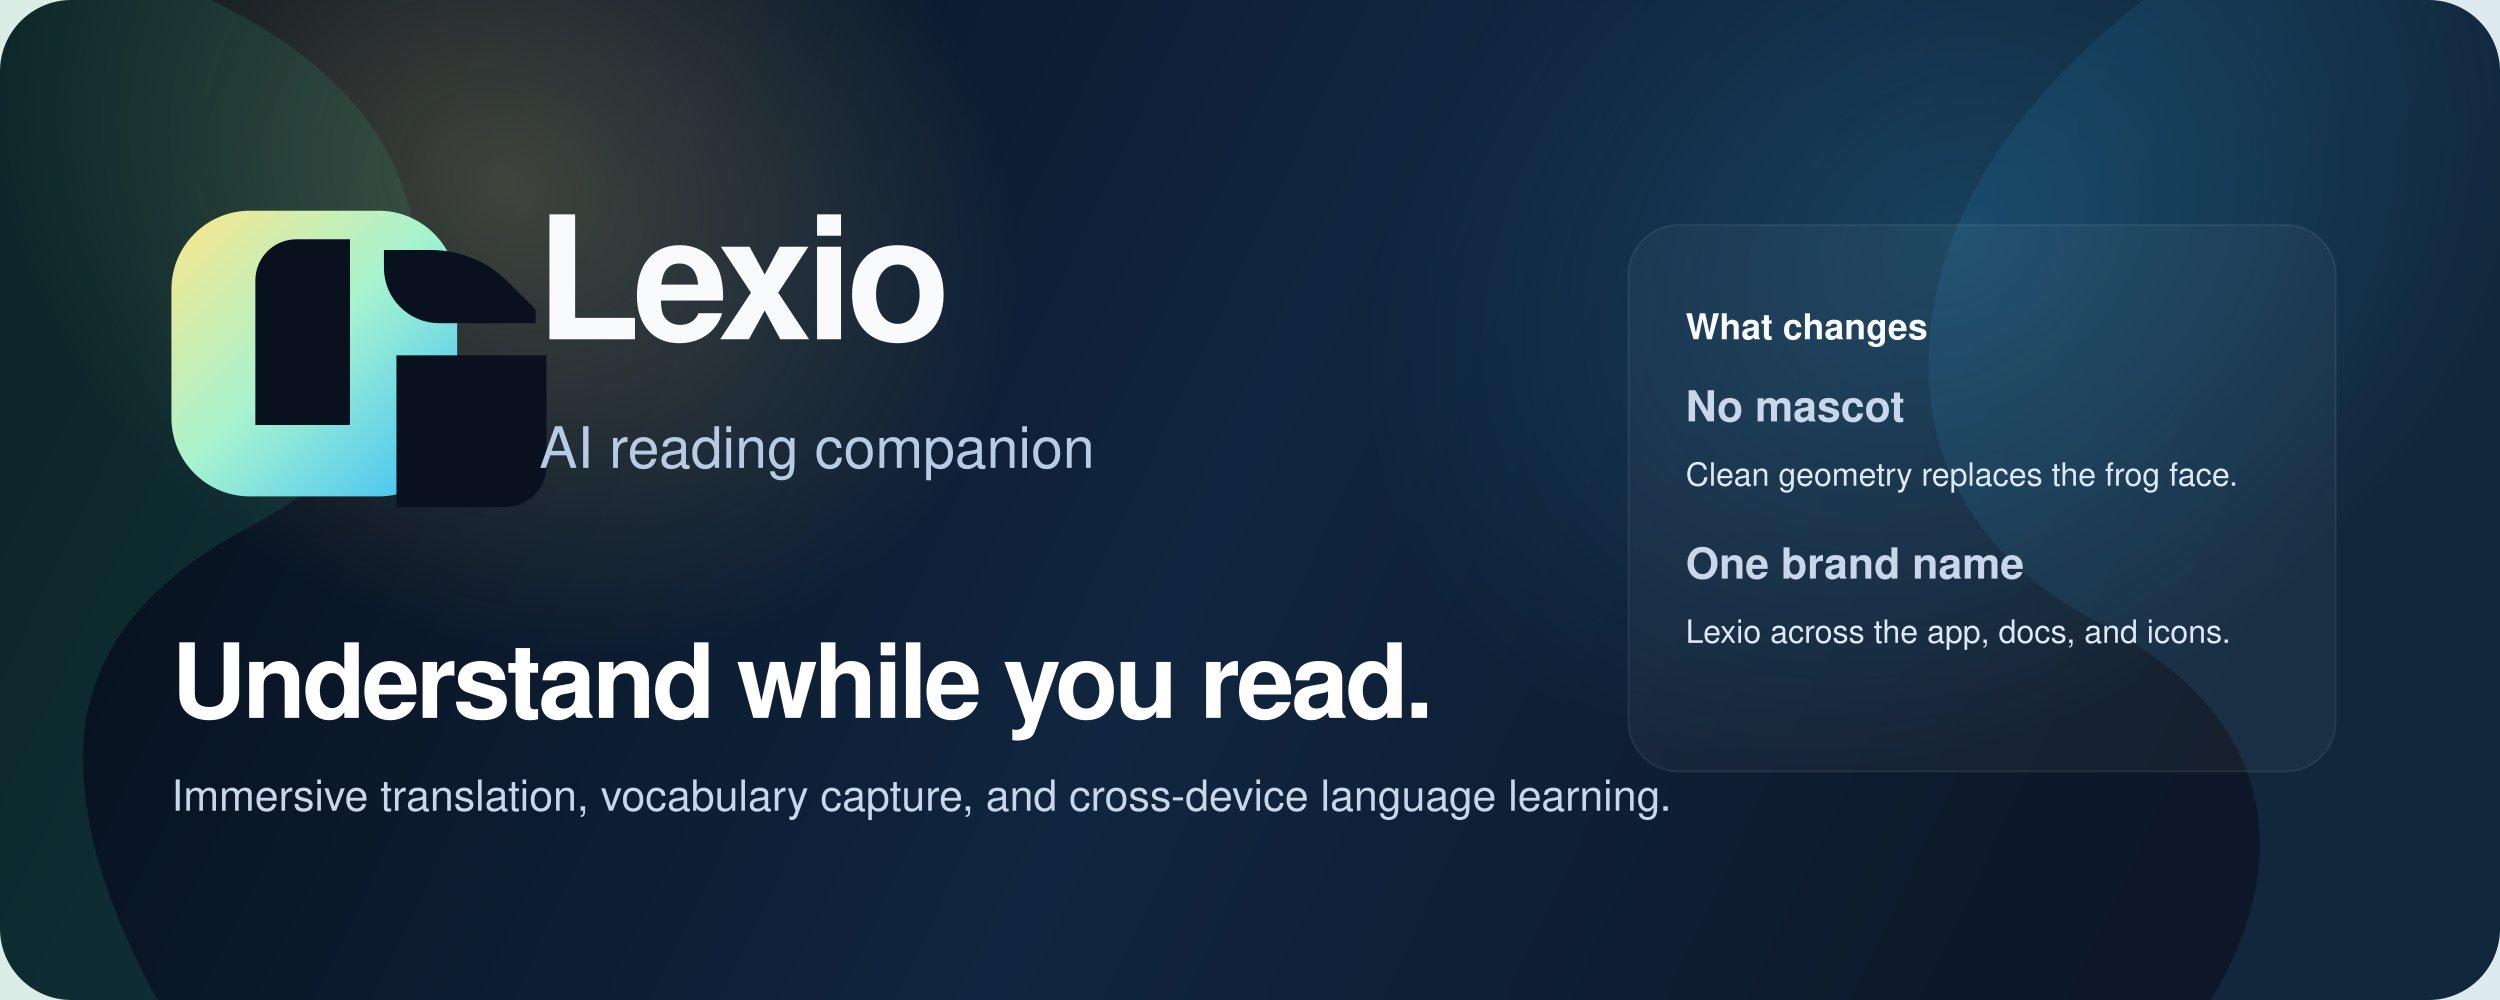
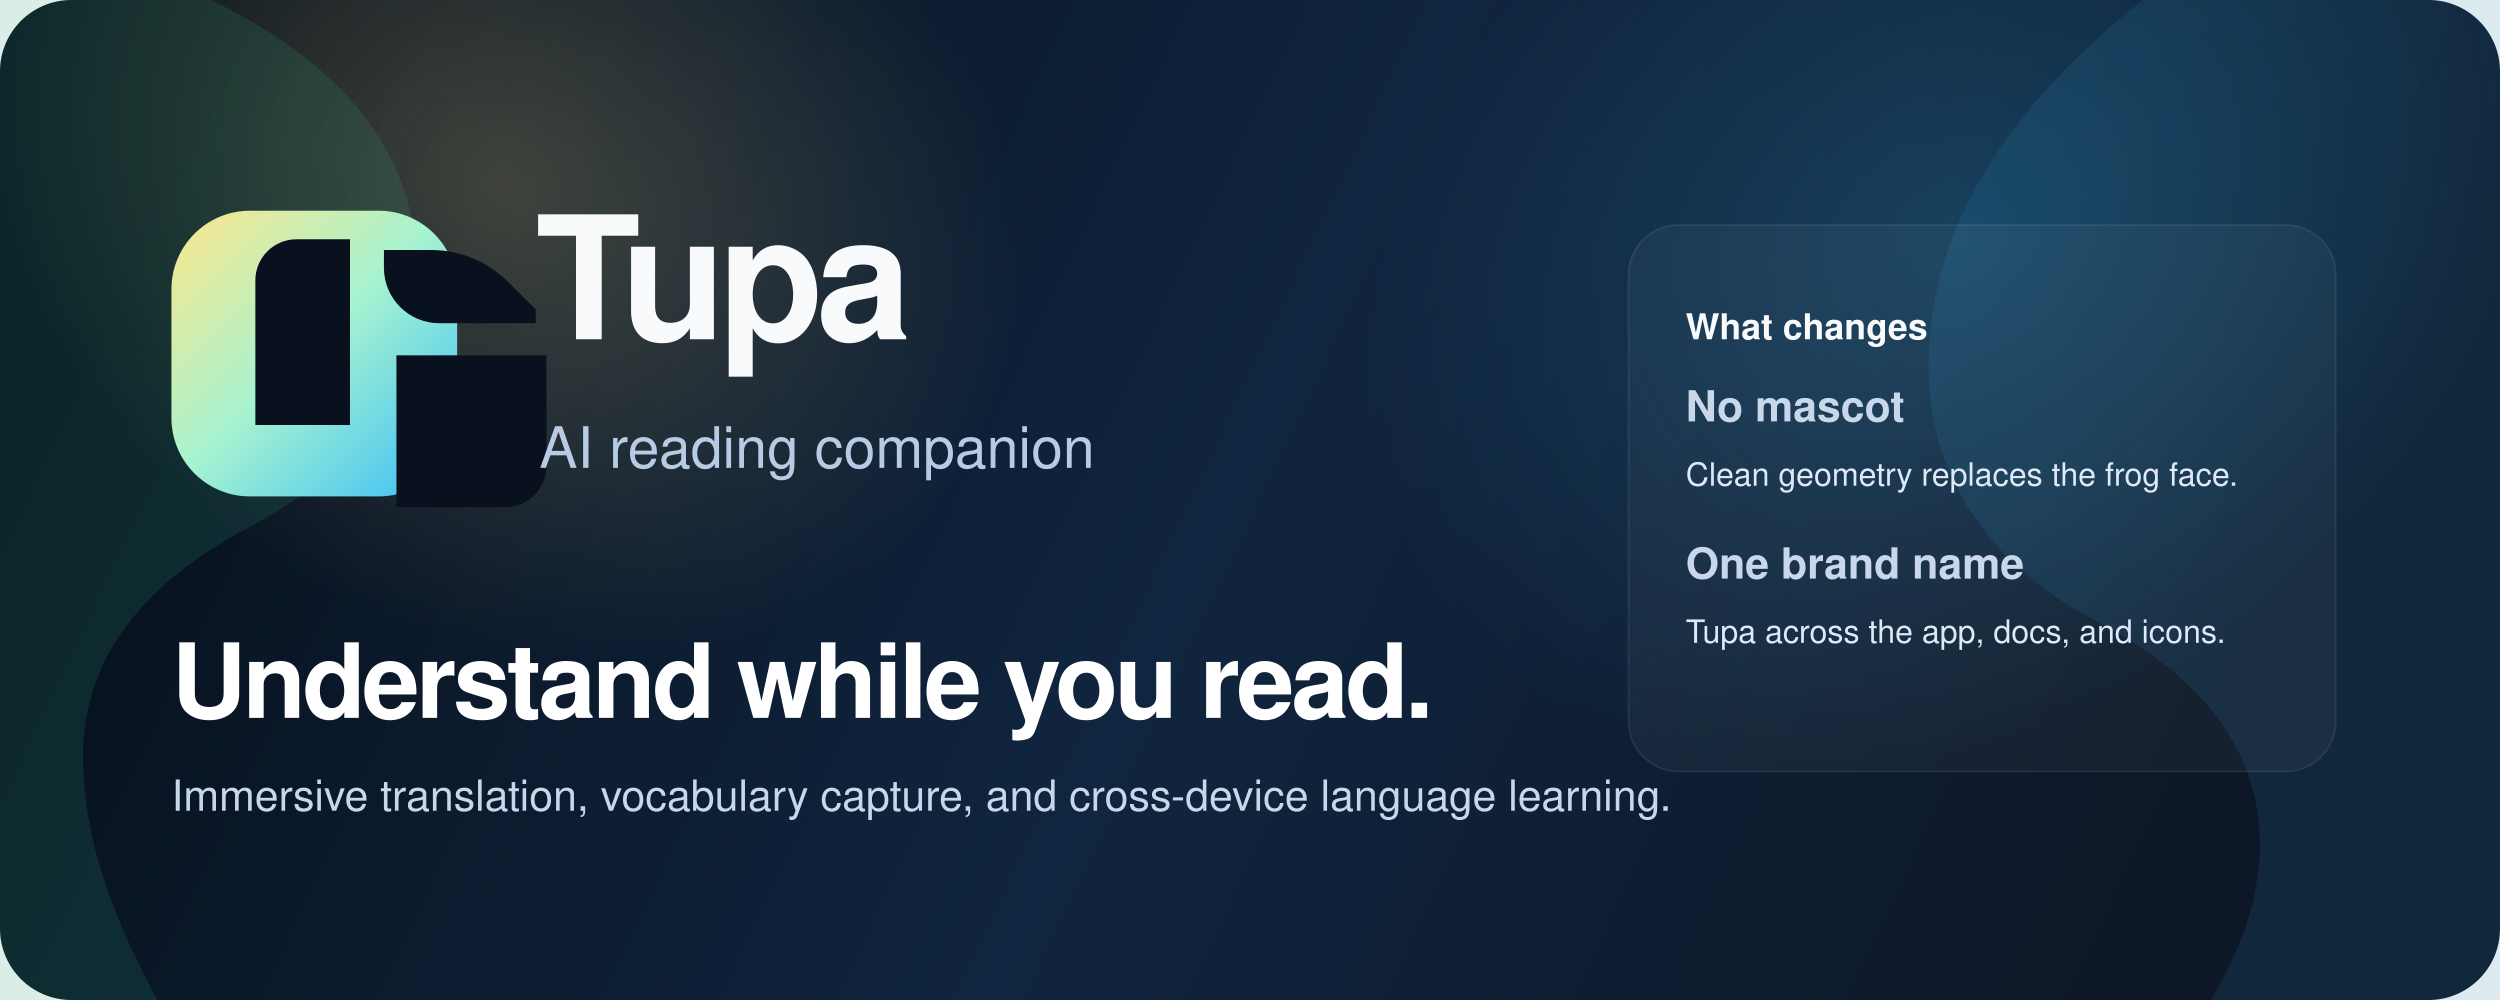
<svg xmlns="http://www.w3.org/2000/svg" width="1400" height="560" viewBox="0 0 1400 560" fill="none">
  <defs>
    <linearGradient id="bg" x1="112" y1="44" x2="1184" y2="552" gradientUnits="userSpaceOnUse">
      <stop stop-color="#07101C" />
      <stop offset="0.52" stop-color="#10253F" />
      <stop offset="1" stop-color="#0D1727" />
    </linearGradient>
    <radialGradient id="glowA" cx="0" cy="0" r="1" gradientUnits="userSpaceOnUse" gradientTransform="translate(283 103) rotate(32.8991) scale(302.3 248.998)">
      <stop stop-color="#FDE68A" stop-opacity="0.22" />
      <stop offset="1" stop-color="#FDE68A" stop-opacity="0" />
    </radialGradient>
    <radialGradient id="glowB" cx="0" cy="0" r="1" gradientUnits="userSpaceOnUse" gradientTransform="translate(1092 133) rotate(146.169) scale(352.918 270.822)">
      <stop stop-color="#38BDF8" stop-opacity="0.22" />
      <stop offset="1" stop-color="#38BDF8" stop-opacity="0" />
    </radialGradient>
    <linearGradient id="mark-bg" x1="0" y1="0" x2="160" y2="160" gradientUnits="userSpaceOnUse">
      <stop stop-color="#FDE68A" />
      <stop offset="0.48" stop-color="#A7F3D0" />
      <stop offset="1" stop-color="#38BDF8" />
    </linearGradient>
  </defs>
  <rect width="1400" height="560" rx="40" fill="url(#bg)" />
  <rect width="1400" height="560" rx="40" fill="url(#glowA)" />
  <rect width="1400" height="560" rx="40" fill="url(#glowB)" />
  <path d="M118 0C198.081 38.696 234 90.651 234 155C234 224.329 194.013 266.271 139 295.5C90.5 321.279 46.5 360.5 46.5 424C46.5 467.212 61.43 510.538 88 560H0V0H118Z" fill="#34D399" fill-opacity="0.12" />
  <path d="M1200 0C1114.52 67.562 1080 137.191 1080 205C1080 270.792 1118 318.617 1174 348C1221.78 373.08 1265.5 411 1265.5 473.5C1265.5 502.454 1255.08 531.651 1238 560H1400V0H1200Z" fill="#38BDF8" fill-opacity="0.1" />
  <g transform="translate(96 118)">
    <rect width="160" height="160" rx="44" fill="url(#mark-bg)" />
    <path d="M47 39C47 26.297 57.297 16 70 16H100V120H47V39Z" fill="#08111D" />
    <path d="M126 22H145.391C161.566 22 177.078 28.424 188.526 39.87L204 55.343V63H150C132.879 63 119 49.121 119 32V22H126Z" fill="#08111D" />
    <path d="M126 81H210V143C210 155.703 199.703 166 187 166H126V81Z" fill="#08111D" />
  </g>
-   <text x="300" y="190" fill="#F8FAFC" font-family="Helvetica, Arial, sans-serif" font-size="96" font-weight="800" letter-spacing="-4">Lexio</text>
+   <text x="300" y="190" fill="#F8FAFC" font-family="Helvetica, Arial, sans-serif" font-size="96" font-weight="800" letter-spacing="-4">Tupa</text>
  <text x="302" y="262" fill="#B7CCE4" font-family="Helvetica, Arial, sans-serif" font-size="32" font-weight="500">AI reading companion</text>
  <text x="96" y="402" fill="#FFFFFF" font-family="Helvetica, Arial, sans-serif" font-size="58" font-weight="780" letter-spacing="-2">Understand while you read.</text>
  <text x="96" y="454" fill="#C8D7EA" font-family="Helvetica, Arial, sans-serif" font-size="24" font-weight="500">Immersive translation, vocabulary capture, and cross-device language learning.</text>
  <g transform="translate(912 126)">
    <rect width="396" height="306" rx="28" fill="rgba(255,255,255,0.04)" stroke="rgba(255,255,255,0.08)" />
    <text x="32" y="64" fill="#F8FAFC" font-family="Helvetica, Arial, sans-serif" font-size="20" font-weight="700">What changes</text>
    <text x="32" y="110" fill="#C8D7EA" font-family="Helvetica, Arial, sans-serif" font-size="24" font-weight="600">No mascot</text>
    <text x="32" y="146" fill="#DDE9F7" font-family="Helvetica, Arial, sans-serif" font-size="18" font-weight="500">Clean geometry replaces the frog face.</text>
    <text x="32" y="198" fill="#C8D7EA" font-family="Helvetica, Arial, sans-serif" font-size="24" font-weight="600">One brand name</text>
-     <text x="32" y="234" fill="#DDE9F7" font-family="Helvetica, Arial, sans-serif" font-size="18" font-weight="500">Lexio across the app, docs, and icons.</text>
+     <text x="32" y="234" fill="#DDE9F7" font-family="Helvetica, Arial, sans-serif" font-size="18" font-weight="500">Tupa across the app, docs, and icons.</text>
  </g>
</svg>
